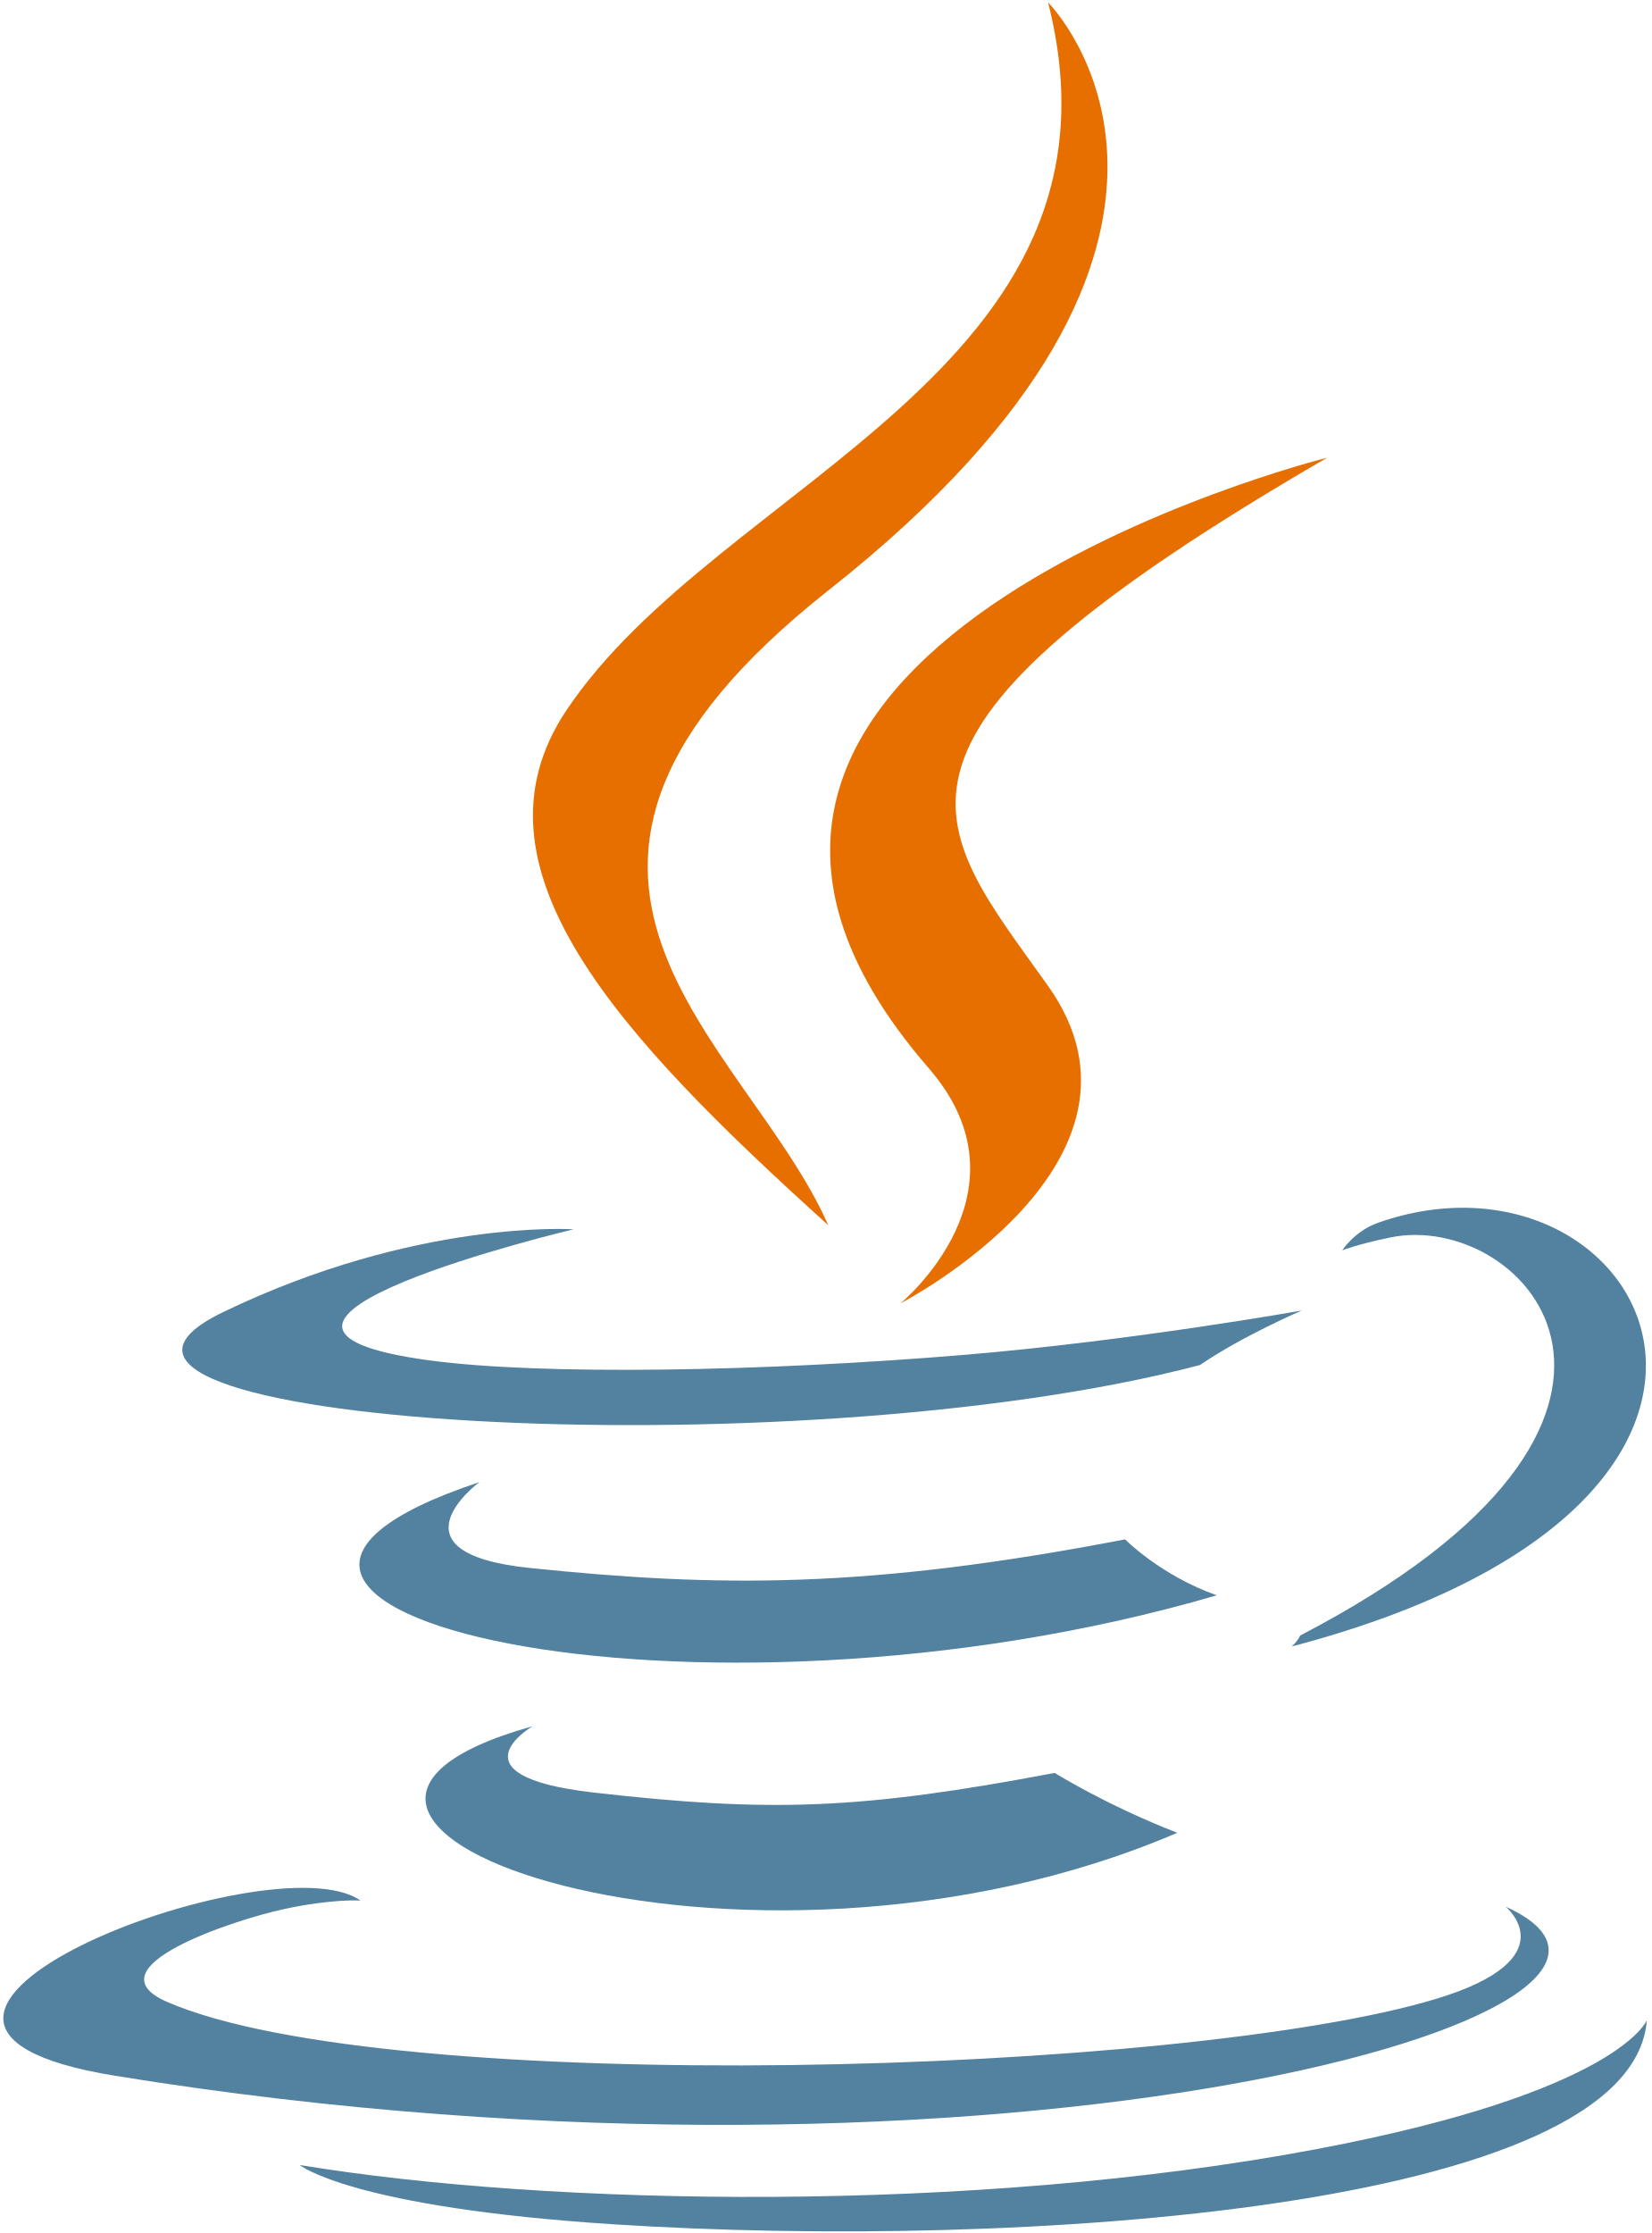
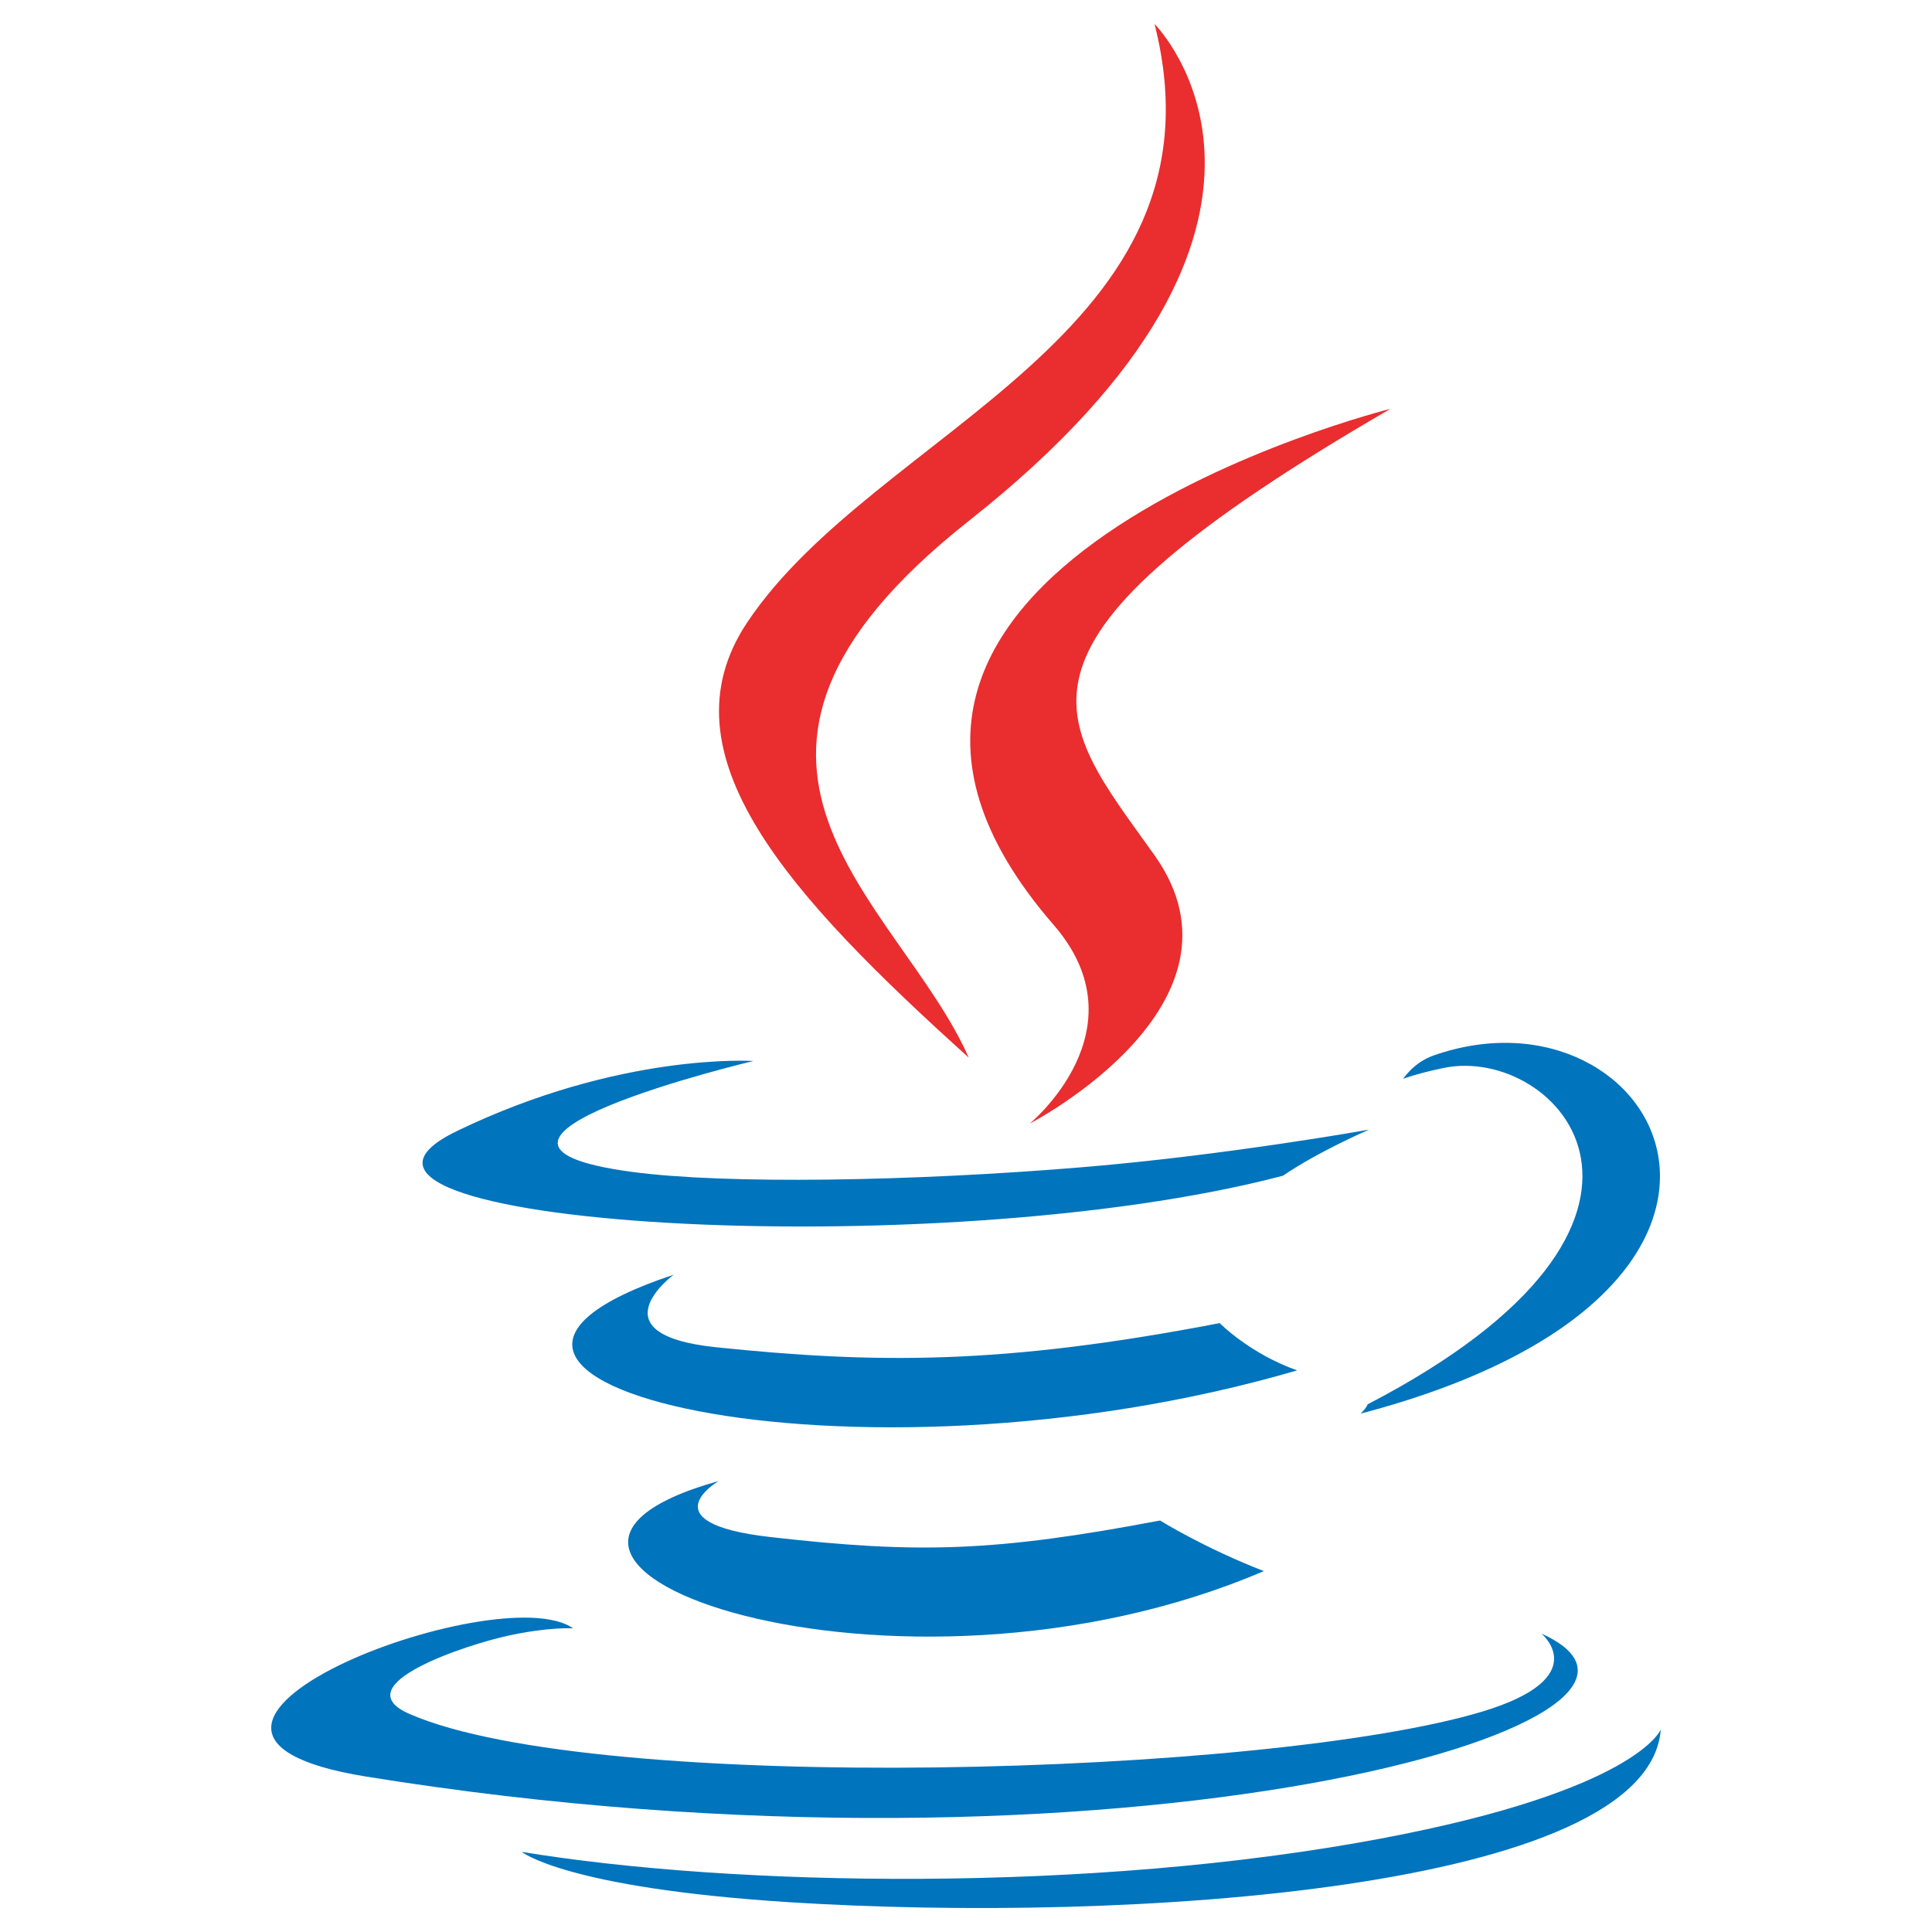
- <svg xmlns="http://www.w3.org/2000/svg" width="256" height="346" viewBox="0 0 256 346" fill="none">
-   <path d="M82.554 267.473C82.554 267.473 69.355 275.148 91.947 277.745C119.315 280.868 133.303 280.42 163.464 274.711C163.464 274.711 171.393 279.683 182.467 283.99C114.855 312.967 29.448 282.311 82.554 267.473Z" fill="#5382A1" />
-   <path d="M74.292 229.658C74.292 229.658 59.489 240.616 82.097 242.954C111.333 245.971 134.421 246.217 174.373 238.524C174.373 238.524 179.899 244.126 188.588 247.19C106.841 271.094 15.79 249.075 74.292 229.658Z" fill="#5382A1" />
-   <path d="M143.941 165.514C160.601 184.694 139.564 201.954 139.564 201.954C139.564 201.954 181.866 180.117 162.439 152.772C144.294 127.27 130.38 114.6 205.706 70.913C205.706 70.913 87.469 100.443 143.941 165.514Z" fill="#E76F00" />
-   <path d="M233.364 295.442C233.364 295.442 243.131 303.489 222.607 309.715C183.581 321.538 60.175 325.108 25.893 310.186C13.57 304.825 36.679 297.385 43.949 295.824C51.53 294.18 55.863 294.487 55.863 294.487C42.158 284.832 -32.72 313.444 17.828 321.637C155.681 343.993 269.121 311.571 233.364 295.442Z" fill="#5382A1" />
-   <path d="M88.901 190.479C88.901 190.479 26.129 205.389 66.672 210.803C83.79 213.095 117.916 212.576 149.702 209.913C175.68 207.721 201.765 203.062 201.765 203.062C201.765 203.062 192.605 206.985 185.978 211.51C122.234 228.275 -0.908 220.476 34.543 203.327C64.524 188.835 88.901 190.479 88.901 190.479Z" fill="#5382A1" />
-   <path d="M201.506 253.422C266.305 219.75 236.345 187.392 215.433 191.751C210.307 192.818 208.022 193.742 208.022 193.742C208.022 193.742 209.925 190.761 213.559 189.471C254.929 174.927 286.746 232.368 200.204 255.119C200.204 255.12 201.207 254.223 201.506 253.422Z" fill="#5382A1" />
-   <path d="M162.438 0.371C162.438 0.371 198.325 36.27 128.401 91.472C72.33 135.753 115.615 161.001 128.378 189.848C95.648 160.318 71.629 134.322 87.743 110.128C111.395 74.613 176.918 57.394 162.438 0.371Z" fill="#E76F00" />
-   <path d="M95.268 344.665C157.467 348.647 252.98 342.456 255.242 313.025C255.242 313.025 250.894 324.182 203.838 333.043C150.751 343.033 85.274 341.867 46.44 335.464C46.44 335.463 54.389 342.044 95.268 344.665Z" fill="#5382A1" />
+ <svg xmlns="http://www.w3.org/2000/svg" viewBox="0 0 128 128">
+   <path fill="#0074BD" d="M47.617 98.12s-4.767 2.774 3.397 3.71c9.892 1.13 14.947.968 25.845-1.092 0 0 2.871 1.795 6.873 3.351-24.439 10.47-55.308-.607-36.115-5.969zm-2.988-13.665s-5.348 3.959 2.823 4.805c10.567 1.091 18.91 1.18 33.354-1.6 0 0 1.993 2.025 5.132 3.131-29.542 8.64-62.446.68-41.309-6.336z" />
+   <path fill="#EA2D2E" d="M69.802 61.271c6.025 6.935-1.58 13.17-1.58 13.17s15.289-7.891 8.269-17.777c-6.559-9.215-11.587-13.792 15.635-29.58 0 .001-42.731 10.67-22.324 34.187z" />
+   <path fill="#0074BD" d="M102.123 108.229s3.529 2.91-3.888 5.159c-14.102 4.272-58.706 5.56-71.094.171-4.451-1.938 3.899-4.625 6.526-5.192 2.739-.593 4.303-.485 4.303-.485-4.953-3.487-32.013 6.85-13.743 9.815 49.821 8.076 90.817-3.637 77.896-9.468zM49.912 70.294s-22.686 5.389-8.033 7.348c6.188.828 18.518.638 30.011-.326 9.39-.789 18.813-2.474 18.813-2.474s-3.308 1.419-5.704 3.053c-23.042 6.061-67.544 3.238-54.731-2.958 10.832-5.239 19.644-4.643 19.644-4.643zm40.697 22.747c23.421-12.167 12.591-23.86 5.032-22.285-1.848.385-2.677.72-2.677.72s.688-1.079 2-1.543c14.953-5.255 26.451 15.503-4.823 23.725 0-.002.359-.327.468-.617z" />
+   <path fill="#EA2D2E" d="M76.491 1.587S89.459 14.563 64.188 34.51c-20.266 16.006-4.621 25.13-.007 35.559-11.831-10.673-20.509-20.07-14.688-28.815C58.041 28.42 81.722 22.195 76.491 1.587z" />
+   <path fill="#0074BD" d="M52.214 126.021c22.476 1.437 57-.8 57.817-11.436 0 0-1.571 4.032-18.577 7.231-19.186 3.612-42.854 3.191-56.887.874 0 .001 2.875 2.381 17.647 3.331z" />
</svg>
